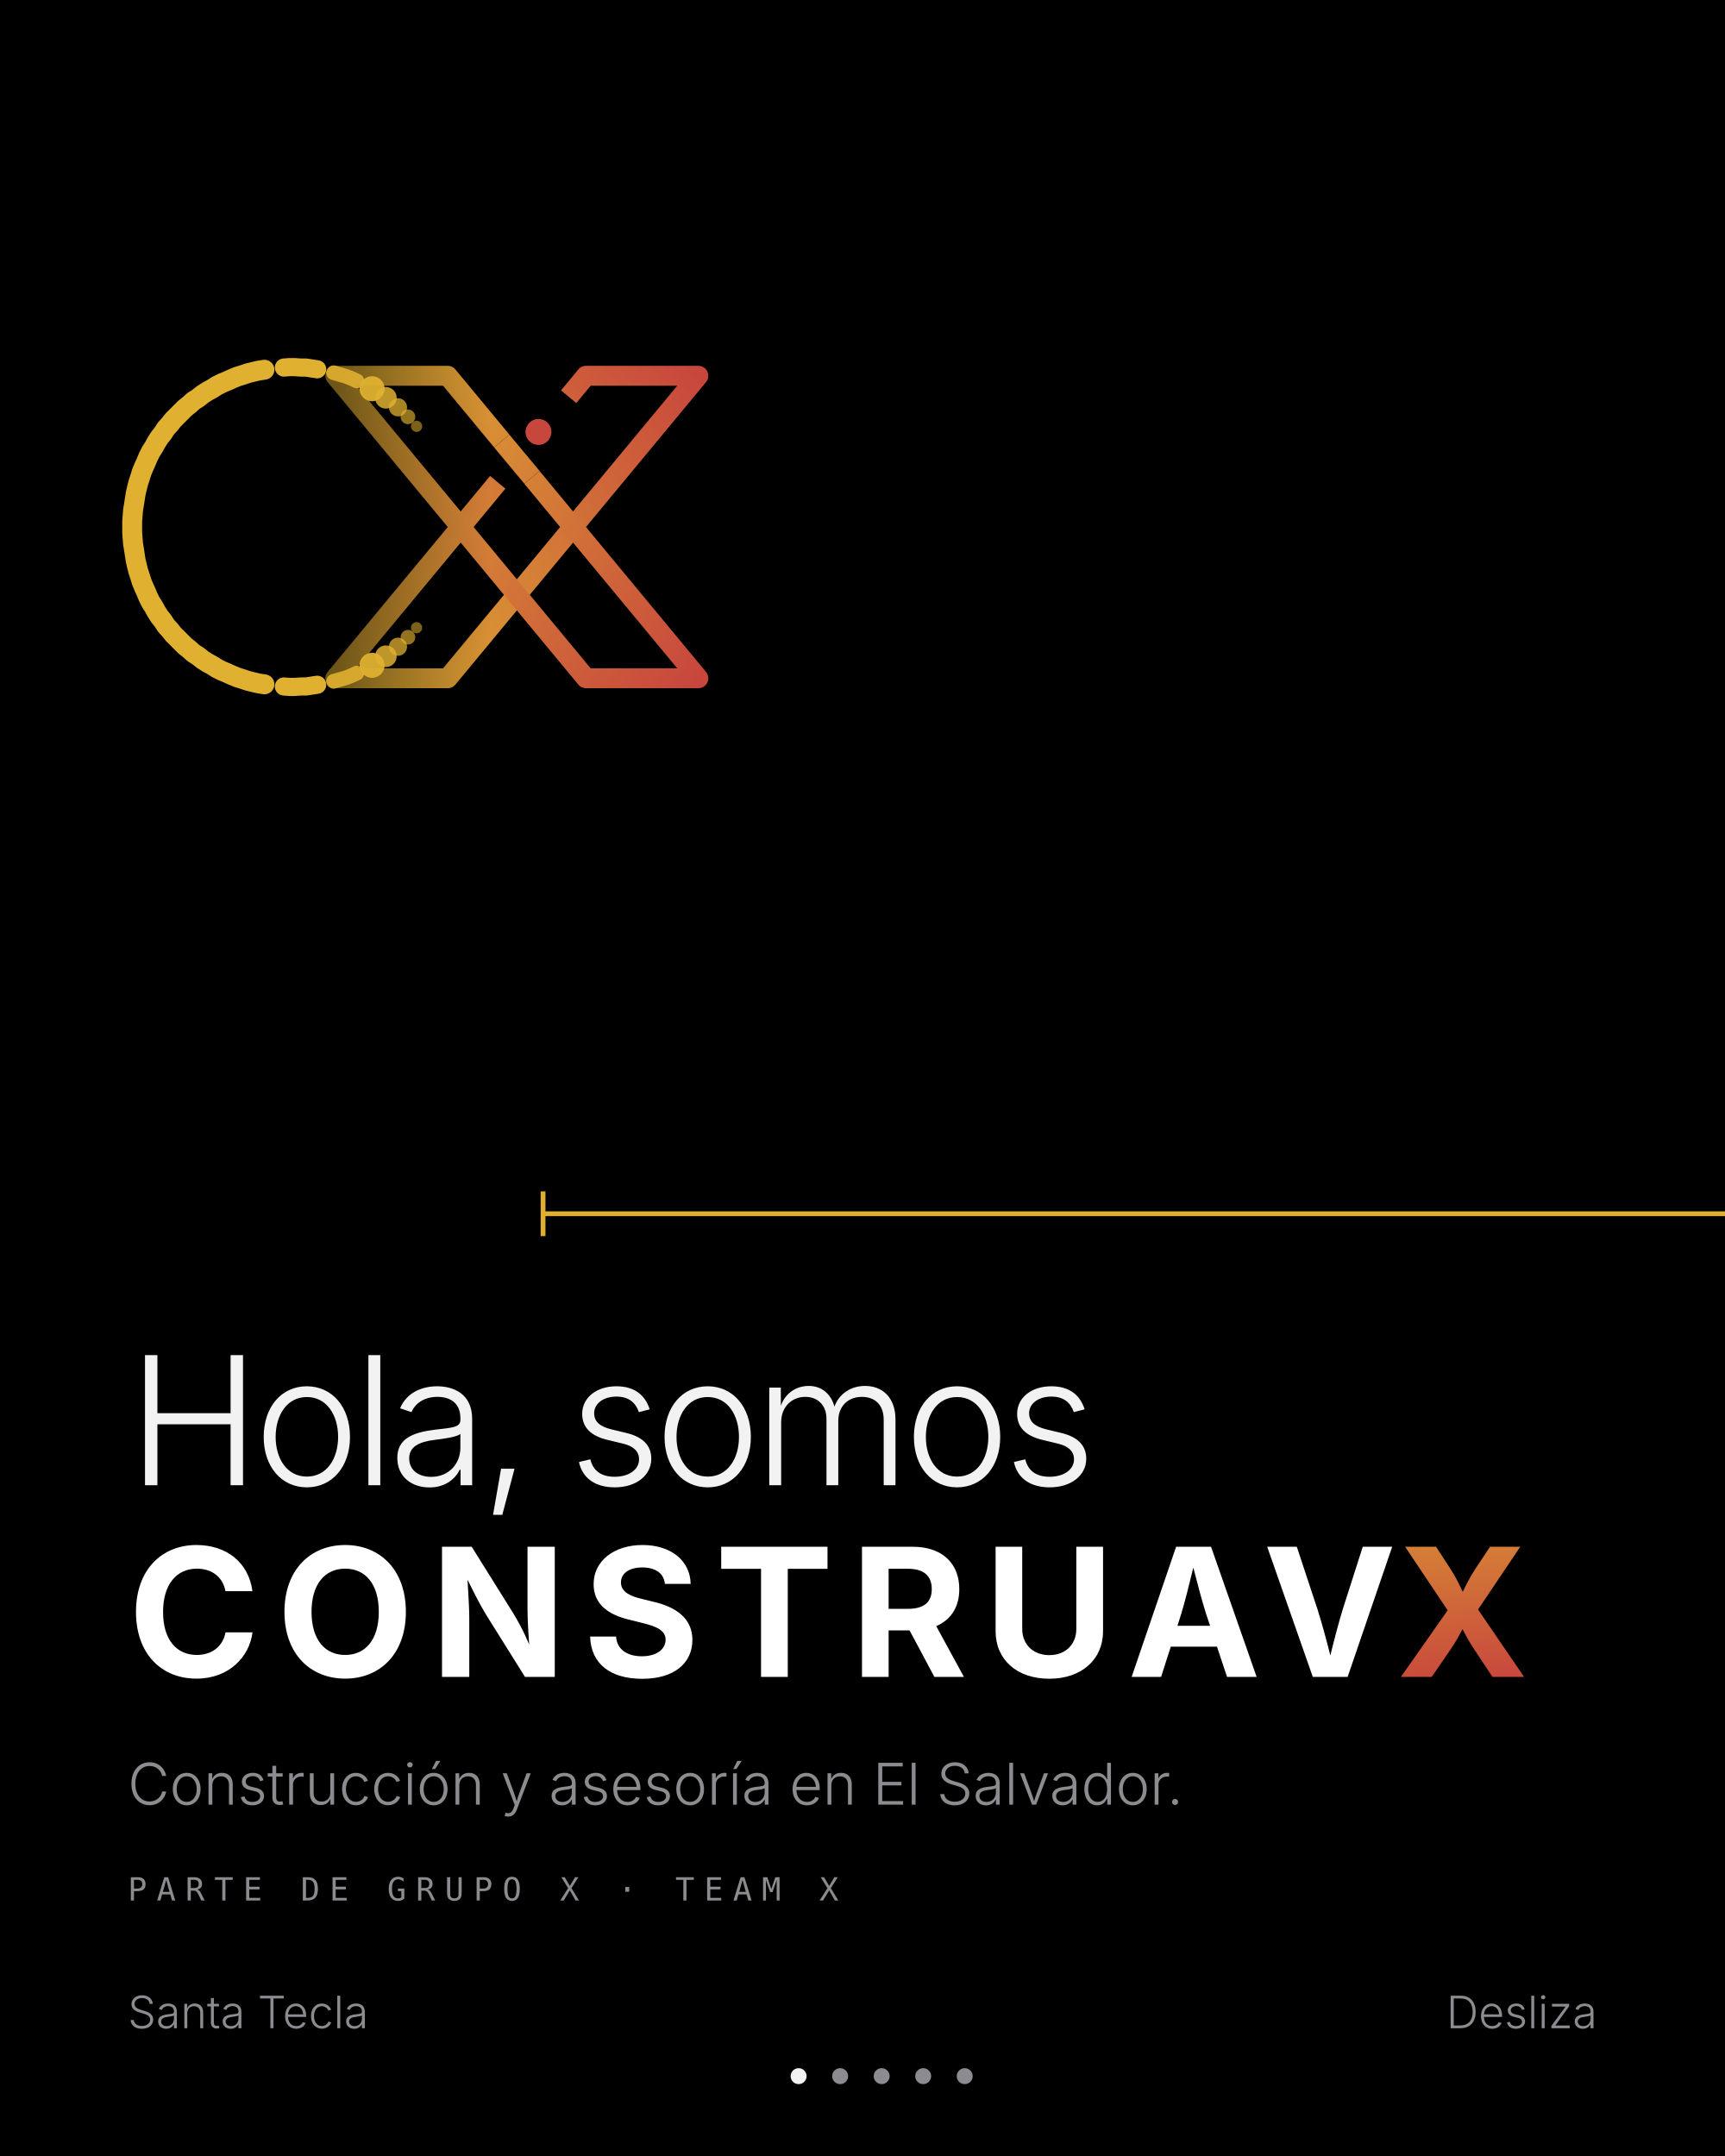
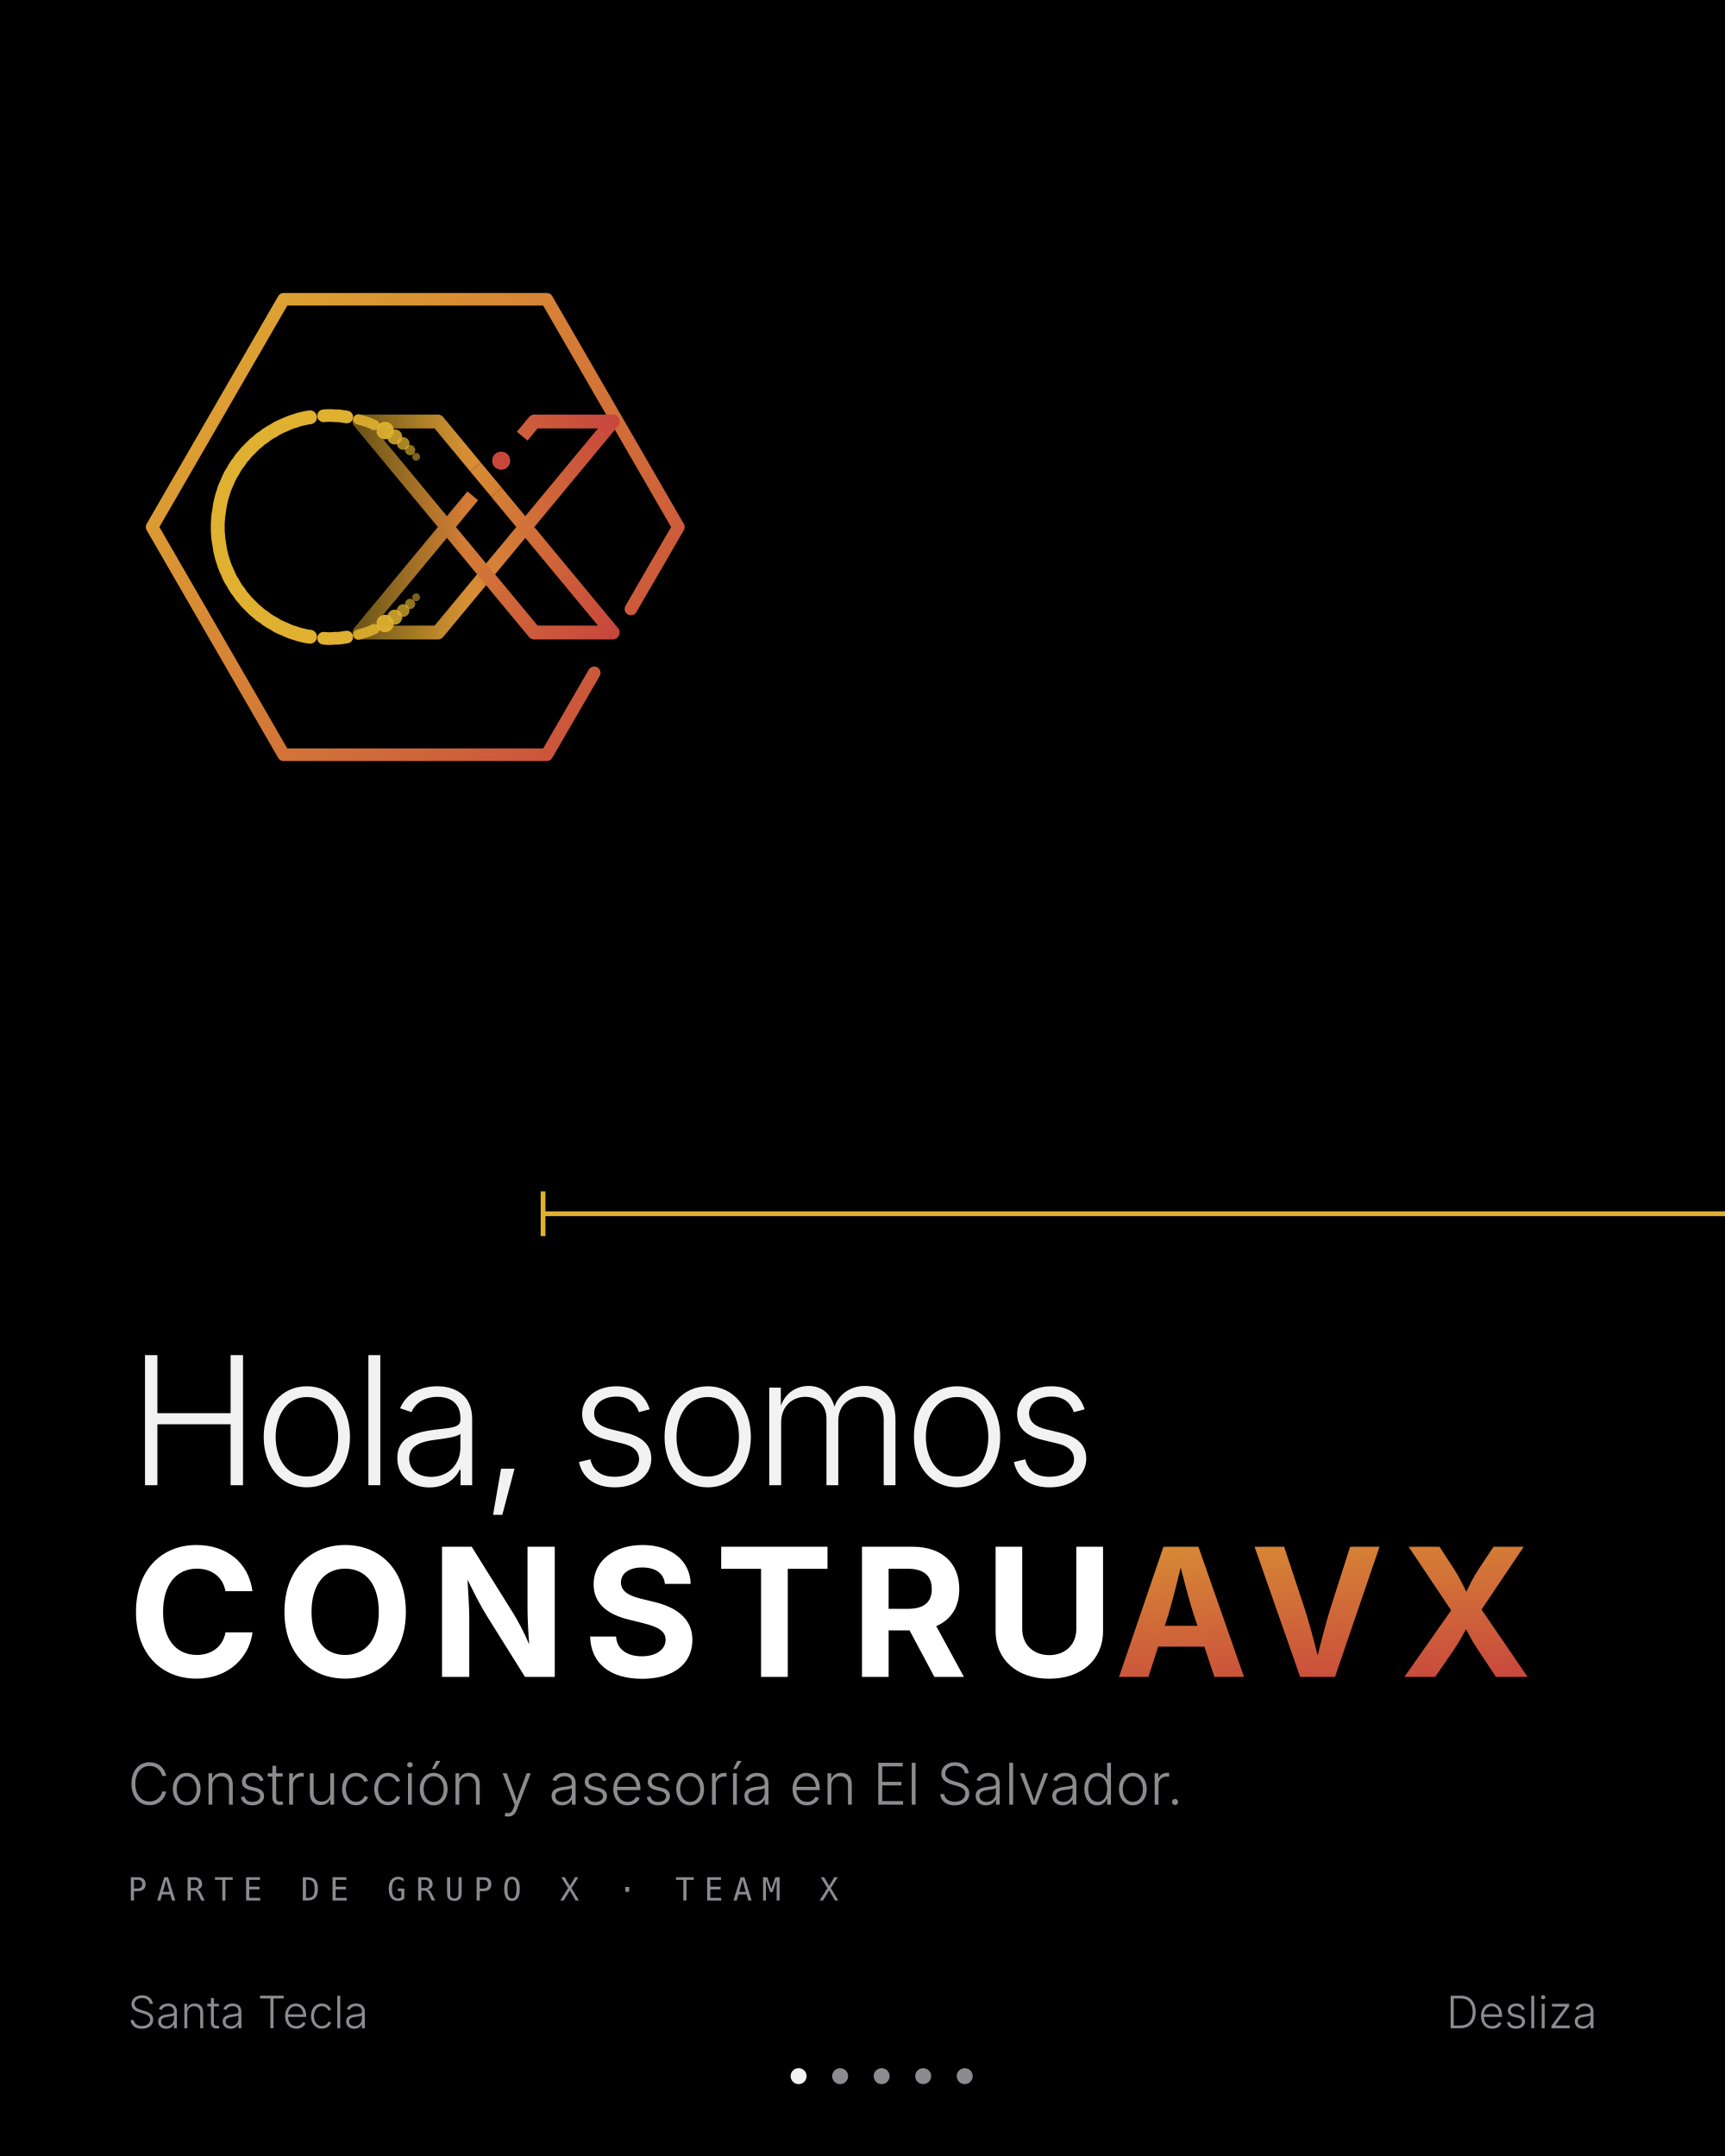
<svg xmlns="http://www.w3.org/2000/svg" viewBox="0 0 1080 1350">
  <rect width="1080" height="1350" fill="#000" />
-   <g transform="translate(188.3 194.7) scale(2.706)">
+   <g transform="translate(214.5 244.2) scale(1.716)">
    <defs>
      <linearGradient id="cg" gradientUnits="userSpaceOnUse" x1="-40" y1="0" x2="50" y2="0">
        <stop offset="0" stop-color="#E0B030" />
        <stop offset="1" stop-color="#E0B030" />
      </linearGradient>
    </defs>
-     <g transform="translate(0 0) scale(1)">
-       <defs>
-         <linearGradient id="fg" gradientUnits="userSpaceOnUse" x1="8" y1="0" x2="44" y2="0">
-           <stop offset="0" stop-color="#7d7d7d" />
-           <stop offset="1" stop-color="#fff" />
-         </linearGradient>
-         <mask id="fm" maskUnits="userSpaceOnUse" x="-40" y="-10" width="170" height="120">
-           <rect x="-40" y="-10" width="170" height="120" fill="url(#fg)" />
-         </mask>
-         <linearGradient id="g1" gradientUnits="userSpaceOnUse" x1="8" y1="15" x2="92" y2="85">
-           <stop offset="0" stop-color="#E0B030" />
-           <stop offset="1" stop-color="#C8473D" />
-         </linearGradient>
-         <linearGradient id="g2" gradientUnits="userSpaceOnUse" x1="92" y1="15" x2="8" y2="85">
-           <stop offset="0" stop-color="#C8473D" />
-           <stop offset="1" stop-color="#E0B030" />
-         </linearGradient>
-       </defs>
-       <g fill="none" stroke-width="4.6" stroke-linejoin="round" stroke-linecap="round" mask="url(#fm)">
-         <polygon points="66,15 92,15 34,85 8,85" stroke="url(#g2)" />
-         <polygon points="8,15 34,15 92,85 66,85" stroke="url(#g1)" />
-         <line x1="62.4" y1="20.2" x2="46" y2="40" stroke="#000" stroke-width="7.4" stroke-linecap="butt" />
-         <line x1="46.5" y1="30.1" x2="53.5" y2="38.5" stroke="#000" stroke-width="8.6" stroke-linecap="butt" />
-         <line x1="46.5" y1="30.1" x2="53.5" y2="38.5" stroke="url(#g1)" stroke-width="4.6" stroke-linecap="butt" />
+     <defs>
+       <linearGradient id="hg" gradientUnits="userSpaceOnUse" x1="-69" y1="-33" x2="122" y2="133">
+         <stop offset="0" stop-color="#E0B030" />
+         <stop offset="1" stop-color="#C8473D" />
+       </linearGradient>
+     </defs>
+     <path d="M91.8 103.2 L74.5 133.1 L-21.5 133.1 L-69.5 50 L-21.5 -33.1 L74.5 -33.1 L122.5 50 L105.2 79.9" fill="none" stroke="url(#hg)" stroke-width="4.6" stroke-linecap="round" stroke-linejoin="round" />
+     <g transform="translate(26.5 50) scale(1.1) translate(-26.5 -50)">
+       <g transform="translate(0 0) scale(1)">
+         <defs>
+           <linearGradient id="fg" gradientUnits="userSpaceOnUse" x1="8" y1="0" x2="44" y2="0">
+             <stop offset="0" stop-color="#7d7d7d" />
+             <stop offset="1" stop-color="#fff" />
+           </linearGradient>
+           <mask id="fm" maskUnits="userSpaceOnUse" x="-40" y="-10" width="170" height="120">
+             <rect x="-40" y="-10" width="170" height="120" fill="url(#fg)" />
+           </mask>
+           <linearGradient id="g1" gradientUnits="userSpaceOnUse" x1="8" y1="15" x2="92" y2="85">
+             <stop offset="0" stop-color="#E0B030" />
+             <stop offset="1" stop-color="#C8473D" />
+           </linearGradient>
+           <linearGradient id="g2" gradientUnits="userSpaceOnUse" x1="92" y1="15" x2="8" y2="85">
+             <stop offset="0" stop-color="#C8473D" />
+             <stop offset="1" stop-color="#E0B030" />
+           </linearGradient>
+         </defs>
+         <g fill="none" stroke-width="4.6" stroke-linejoin="round" stroke-linecap="round" mask="url(#fm)">
+           <polygon points="66,15 92,15 34,85 8,85" stroke="url(#g2)" />
+           <polygon points="8,15 34,15 92,85 66,85" stroke="url(#g1)" />
+           <line x1="62.4" y1="20.2" x2="46" y2="40" stroke="#000" stroke-width="7.4" stroke-linecap="butt" />
+           <line x1="46.5" y1="30.1" x2="53.5" y2="38.5" stroke="#000" stroke-width="8.6" stroke-linecap="butt" />
+           <line x1="46.5" y1="30.1" x2="53.5" y2="38.5" stroke="url(#g1)" stroke-width="4.6" stroke-linecap="butt" />
+         </g>
+         <circle cx="55" cy="28" r="3" fill="#C8473D" />
      </g>
-       <circle cx="55" cy="28" r="3" fill="#C8473D" />
+       <path d="M-8.4 13.6 L-9.7 13.8 L-11.0 14.1 L-12.2 14.4 L-13.4 14.8 L-14.7 15.2 L-15.9 15.7 L-17.0 16.2 L-18.2 16.7 L-19.4 17.3 L-20.5 18.0 L-21.6 18.6 L-22.7 19.3 L-23.7 20.1 L-24.8 20.8 L-25.8 21.7 L-26.8 22.5 L-27.7 23.4 L-28.6 24.3 L-29.5 25.2 L-30.3 26.2 L-31.2 27.2 L-31.9 28.3 L-32.7 29.3 L-33.4 30.4 L-34.0 31.5 L-34.7 32.6 L-35.3 33.8 L-35.8 35.0 L-36.3 36.1 L-36.8 37.3 L-37.2 38.6 L-37.6 39.8 L-37.9 41.0 L-38.2 42.3 L-38.4 43.6 L-38.6 44.9 L-38.8 46.1 L-38.9 47.4 L-39.0 48.7 L-39.0 50.0 L-39.0 51.3 L-38.9 52.6 L-38.8 53.9 L-38.6 55.1 L-38.4 56.4 L-38.2 57.7 L-37.9 59.0 L-37.6 60.2 L-37.2 61.4 L-36.8 62.7 L-36.3 63.9 L-35.8 65.0 L-35.3 66.2 L-34.7 67.4 L-34.0 68.5 L-33.4 69.6 L-32.7 70.7 L-31.9 71.7 L-31.2 72.8 L-30.3 73.8 L-29.5 74.8 L-28.6 75.7 L-27.7 76.6 L-26.8 77.5 L-25.8 78.3 L-24.8 79.2 L-23.7 79.9 L-22.7 80.7 L-21.6 81.4 L-20.5 82.0 L-19.4 82.7 L-18.2 83.3 L-17.0 83.8 L-15.9 84.3 L-14.7 84.8 L-13.4 85.2 L-12.2 85.6 L-11.0 85.9 L-9.7 86.2 L-8.4 86.4" fill="none" stroke="url(#cg)" stroke-width="4.6" stroke-linecap="round" stroke-linejoin="round" opacity="1" />
+       <path d="M-3.9 13.1 L-2.6 13.0 L-1.4 13.0 L-0.1 13.1 L1.2 13.1 L2.5 13.3 L3.8 13.5" fill="none" stroke="url(#cg)" stroke-width="4.2" stroke-linecap="round" stroke-linejoin="round" opacity="1" />
+       <path d="M7.6 14.3 L9.0 14.7 L10.4 15.1 L11.7 15.6 L13.0 16.2" fill="none" stroke="url(#cg)" stroke-width="3.4" stroke-linecap="round" stroke-linejoin="round" opacity="0.9" />
+       <circle cx="16.5" cy="18.0" r="2.9" fill="url(#cg)" opacity="0.95" />
+       <circle cx="19.7" cy="20.1" r="2.5" fill="url(#cg)" opacity="0.85" />
+       <circle cx="22.5" cy="22.3" r="2.1" fill="url(#cg)" opacity="0.75" />
+       <circle cx="24.8" cy="24.5" r="1.7" fill="url(#cg)" opacity="0.65" />
+       <circle cx="26.8" cy="26.7" r="1.3" fill="url(#cg)" opacity="0.55" />
+       <path d="M-3.9 86.9 L-2.6 87.0 L-1.4 87.0 L-0.1 86.9 L1.2 86.9 L2.5 86.7 L3.8 86.5" fill="none" stroke="url(#cg)" stroke-width="4.2" stroke-linecap="round" stroke-linejoin="round" opacity="1" />
+       <path d="M7.6 85.7 L9.0 85.3 L10.4 84.9 L11.7 84.4 L13.0 83.8" fill="none" stroke="url(#cg)" stroke-width="3.4" stroke-linecap="round" stroke-linejoin="round" opacity="0.9" />
+       <circle cx="16.5" cy="82.0" r="2.9" fill="url(#cg)" opacity="0.95" />
+       <circle cx="19.7" cy="79.9" r="2.5" fill="url(#cg)" opacity="0.85" />
+       <circle cx="22.5" cy="77.7" r="2.1" fill="url(#cg)" opacity="0.75" />
+       <circle cx="24.8" cy="75.5" r="1.7" fill="url(#cg)" opacity="0.65" />
+       <circle cx="26.8" cy="73.3" r="1.3" fill="url(#cg)" opacity="0.55" />
    </g>
-     <path d="M-8.4 13.6 L-9.7 13.8 L-11.0 14.1 L-12.2 14.4 L-13.4 14.8 L-14.7 15.2 L-15.9 15.7 L-17.0 16.2 L-18.2 16.7 L-19.4 17.3 L-20.5 18.0 L-21.6 18.6 L-22.7 19.3 L-23.7 20.1 L-24.8 20.8 L-25.8 21.7 L-26.8 22.5 L-27.7 23.4 L-28.6 24.3 L-29.5 25.2 L-30.3 26.2 L-31.2 27.2 L-31.9 28.3 L-32.7 29.3 L-33.4 30.4 L-34.0 31.5 L-34.7 32.6 L-35.3 33.8 L-35.8 35.0 L-36.3 36.1 L-36.8 37.3 L-37.2 38.6 L-37.6 39.8 L-37.9 41.0 L-38.2 42.3 L-38.4 43.6 L-38.6 44.9 L-38.8 46.1 L-38.9 47.4 L-39.0 48.7 L-39.0 50.0 L-39.0 51.3 L-38.9 52.6 L-38.8 53.9 L-38.6 55.1 L-38.4 56.4 L-38.2 57.7 L-37.9 59.0 L-37.6 60.2 L-37.2 61.4 L-36.8 62.7 L-36.3 63.9 L-35.8 65.0 L-35.3 66.2 L-34.7 67.4 L-34.0 68.5 L-33.4 69.6 L-32.7 70.7 L-31.9 71.7 L-31.2 72.8 L-30.3 73.8 L-29.5 74.8 L-28.6 75.7 L-27.7 76.6 L-26.8 77.5 L-25.8 78.3 L-24.8 79.2 L-23.7 79.9 L-22.7 80.7 L-21.6 81.4 L-20.5 82.0 L-19.4 82.7 L-18.2 83.3 L-17.0 83.8 L-15.9 84.3 L-14.7 84.8 L-13.4 85.2 L-12.2 85.6 L-11.0 85.9 L-9.7 86.2 L-8.4 86.4" fill="none" stroke="url(#cg)" stroke-width="4.6" stroke-linecap="round" stroke-linejoin="round" opacity="1" />
-     <path d="M-3.9 13.1 L-2.6 13.0 L-1.4 13.0 L-0.1 13.1 L1.2 13.1 L2.5 13.3 L3.8 13.5" fill="none" stroke="url(#cg)" stroke-width="4.2" stroke-linecap="round" stroke-linejoin="round" opacity="1" />
-     <path d="M7.6 14.3 L9.0 14.7 L10.4 15.1 L11.7 15.6 L13.0 16.2" fill="none" stroke="url(#cg)" stroke-width="3.4" stroke-linecap="round" stroke-linejoin="round" opacity="0.9" />
-     <circle cx="16.5" cy="18.0" r="2.9" fill="url(#cg)" opacity="0.95" />
-     <circle cx="19.7" cy="20.1" r="2.5" fill="url(#cg)" opacity="0.85" />
-     <circle cx="22.5" cy="22.3" r="2.1" fill="url(#cg)" opacity="0.75" />
-     <circle cx="24.8" cy="24.5" r="1.7" fill="url(#cg)" opacity="0.65" />
-     <circle cx="26.8" cy="26.7" r="1.3" fill="url(#cg)" opacity="0.55" />
-     <path d="M-3.9 86.9 L-2.6 87.0 L-1.4 87.0 L-0.1 86.9 L1.2 86.9 L2.5 86.7 L3.8 86.5" fill="none" stroke="url(#cg)" stroke-width="4.2" stroke-linecap="round" stroke-linejoin="round" opacity="1" />
-     <path d="M7.6 85.7 L9.0 85.3 L10.4 84.9 L11.7 84.4 L13.0 83.8" fill="none" stroke="url(#cg)" stroke-width="3.4" stroke-linecap="round" stroke-linejoin="round" opacity="0.9" />
-     <circle cx="16.5" cy="82.0" r="2.9" fill="url(#cg)" opacity="0.95" />
-     <circle cx="19.7" cy="79.9" r="2.5" fill="url(#cg)" opacity="0.85" />
-     <circle cx="22.5" cy="77.7" r="2.1" fill="url(#cg)" opacity="0.75" />
-     <circle cx="24.8" cy="75.5" r="1.7" fill="url(#cg)" opacity="0.65" />
-     <circle cx="26.8" cy="73.3" r="1.3" fill="url(#cg)" opacity="0.55" />
  </g>
  <line x1="340" y1="760" x2="1080" y2="760" stroke="#E0B030" stroke-width="3" />
  <line x1="340" y1="746" x2="340" y2="774" stroke="#E0B030" stroke-width="3" />
  <text x="80" y="930" text-anchor="start" font-family="'Inter Tight','Inter','Helvetica Neue',Arial,sans-serif" font-weight="300" font-size="112" fill="#f2f2f2" letter-spacing="-4">Hola, somos</text>
  <defs>
    <linearGradient id="wg" x1="0" y1="0" x2="1" y2="1">
      <stop offset="0" stop-color="#E0B030" />
      <stop offset="1" stop-color="#C8473D" />
    </linearGradient>
  </defs>
-   <text x="80" y="1050" text-anchor="start" font-family="'Montserrat','Inter','Helvetica Neue',Arial,sans-serif" font-weight="700" font-size="112" letter-spacing="10.1" fill="#fff">CONSTRUAV<tspan fill="url(#wg)">X</tspan>
+   <text x="80" y="1050" text-anchor="start" font-family="'Montserrat','Inter','Helvetica Neue',Arial,sans-serif" font-weight="700" font-size="112" letter-spacing="10.1" fill="#fff">CONSTRU<tspan fill="url(#wg)">AVX</tspan>
  </text>
  <text x="80" y="1130" text-anchor="start" font-family="'Inter Tight','Inter','Helvetica Neue',Arial,sans-serif" font-weight="300" font-size="36" fill="#8b8b90" letter-spacing="0">Construcción y asesoría en El Salvador.</text>
  <text x="80" y="1190" text-anchor="start" font-family="'JetBrains Mono','DejaVu Sans Mono',monospace" font-weight="400" font-size="20" fill="#8b8b90" letter-spacing="6">PARTE DE GRUPO X · TEAM X</text>
  <text x="80" y="1270" text-anchor="start" font-family="'Inter Tight','Inter','Helvetica Neue',Arial,sans-serif" font-weight="300" font-size="28" fill="#8b8b90" letter-spacing="0">Santa Tecla</text>
  <text x="1000" y="1270" text-anchor="end" font-family="'Inter Tight','Inter','Helvetica Neue',Arial,sans-serif" font-weight="300" font-size="28" fill="#8b8b90" letter-spacing="0">Desliza</text>
  <circle cx="500" cy="1300" r="5" fill="#f2f2f2" />
  <circle cx="526" cy="1300" r="5" fill="#8b8b90" />
  <circle cx="552" cy="1300" r="5" fill="#8b8b90" />
  <circle cx="578" cy="1300" r="5" fill="#8b8b90" />
  <circle cx="604" cy="1300" r="5" fill="#8b8b90" />
</svg>
